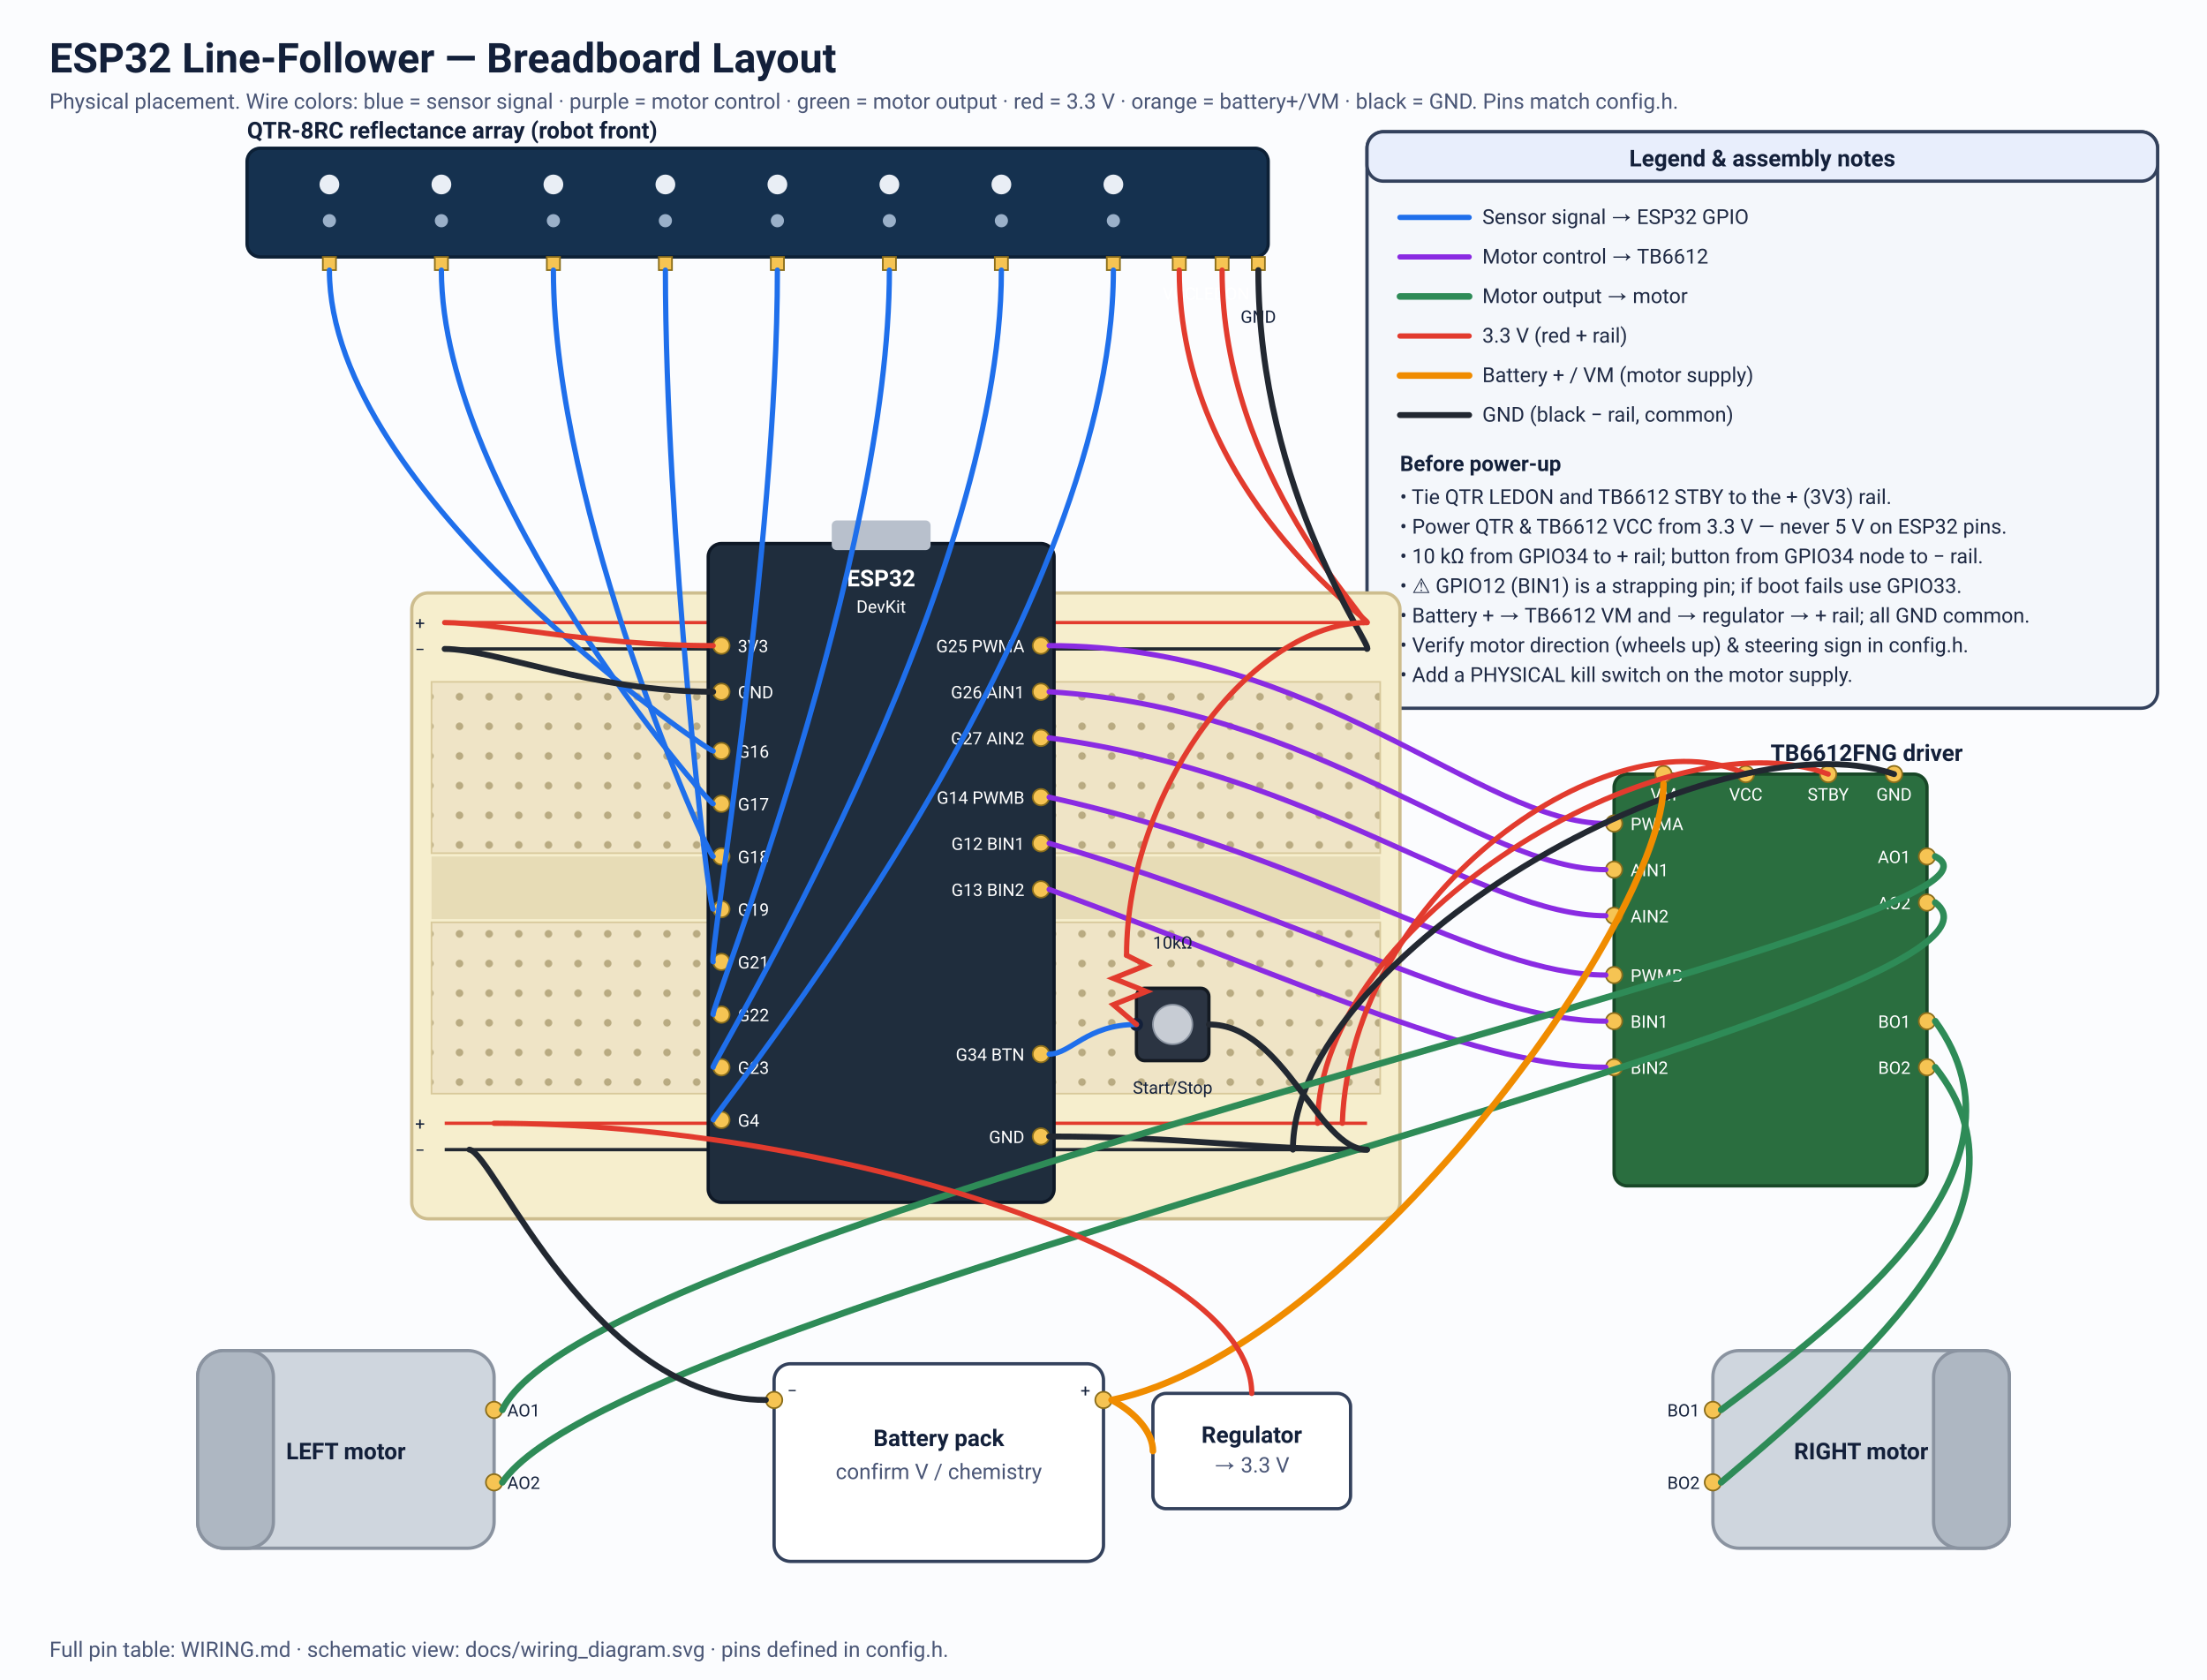
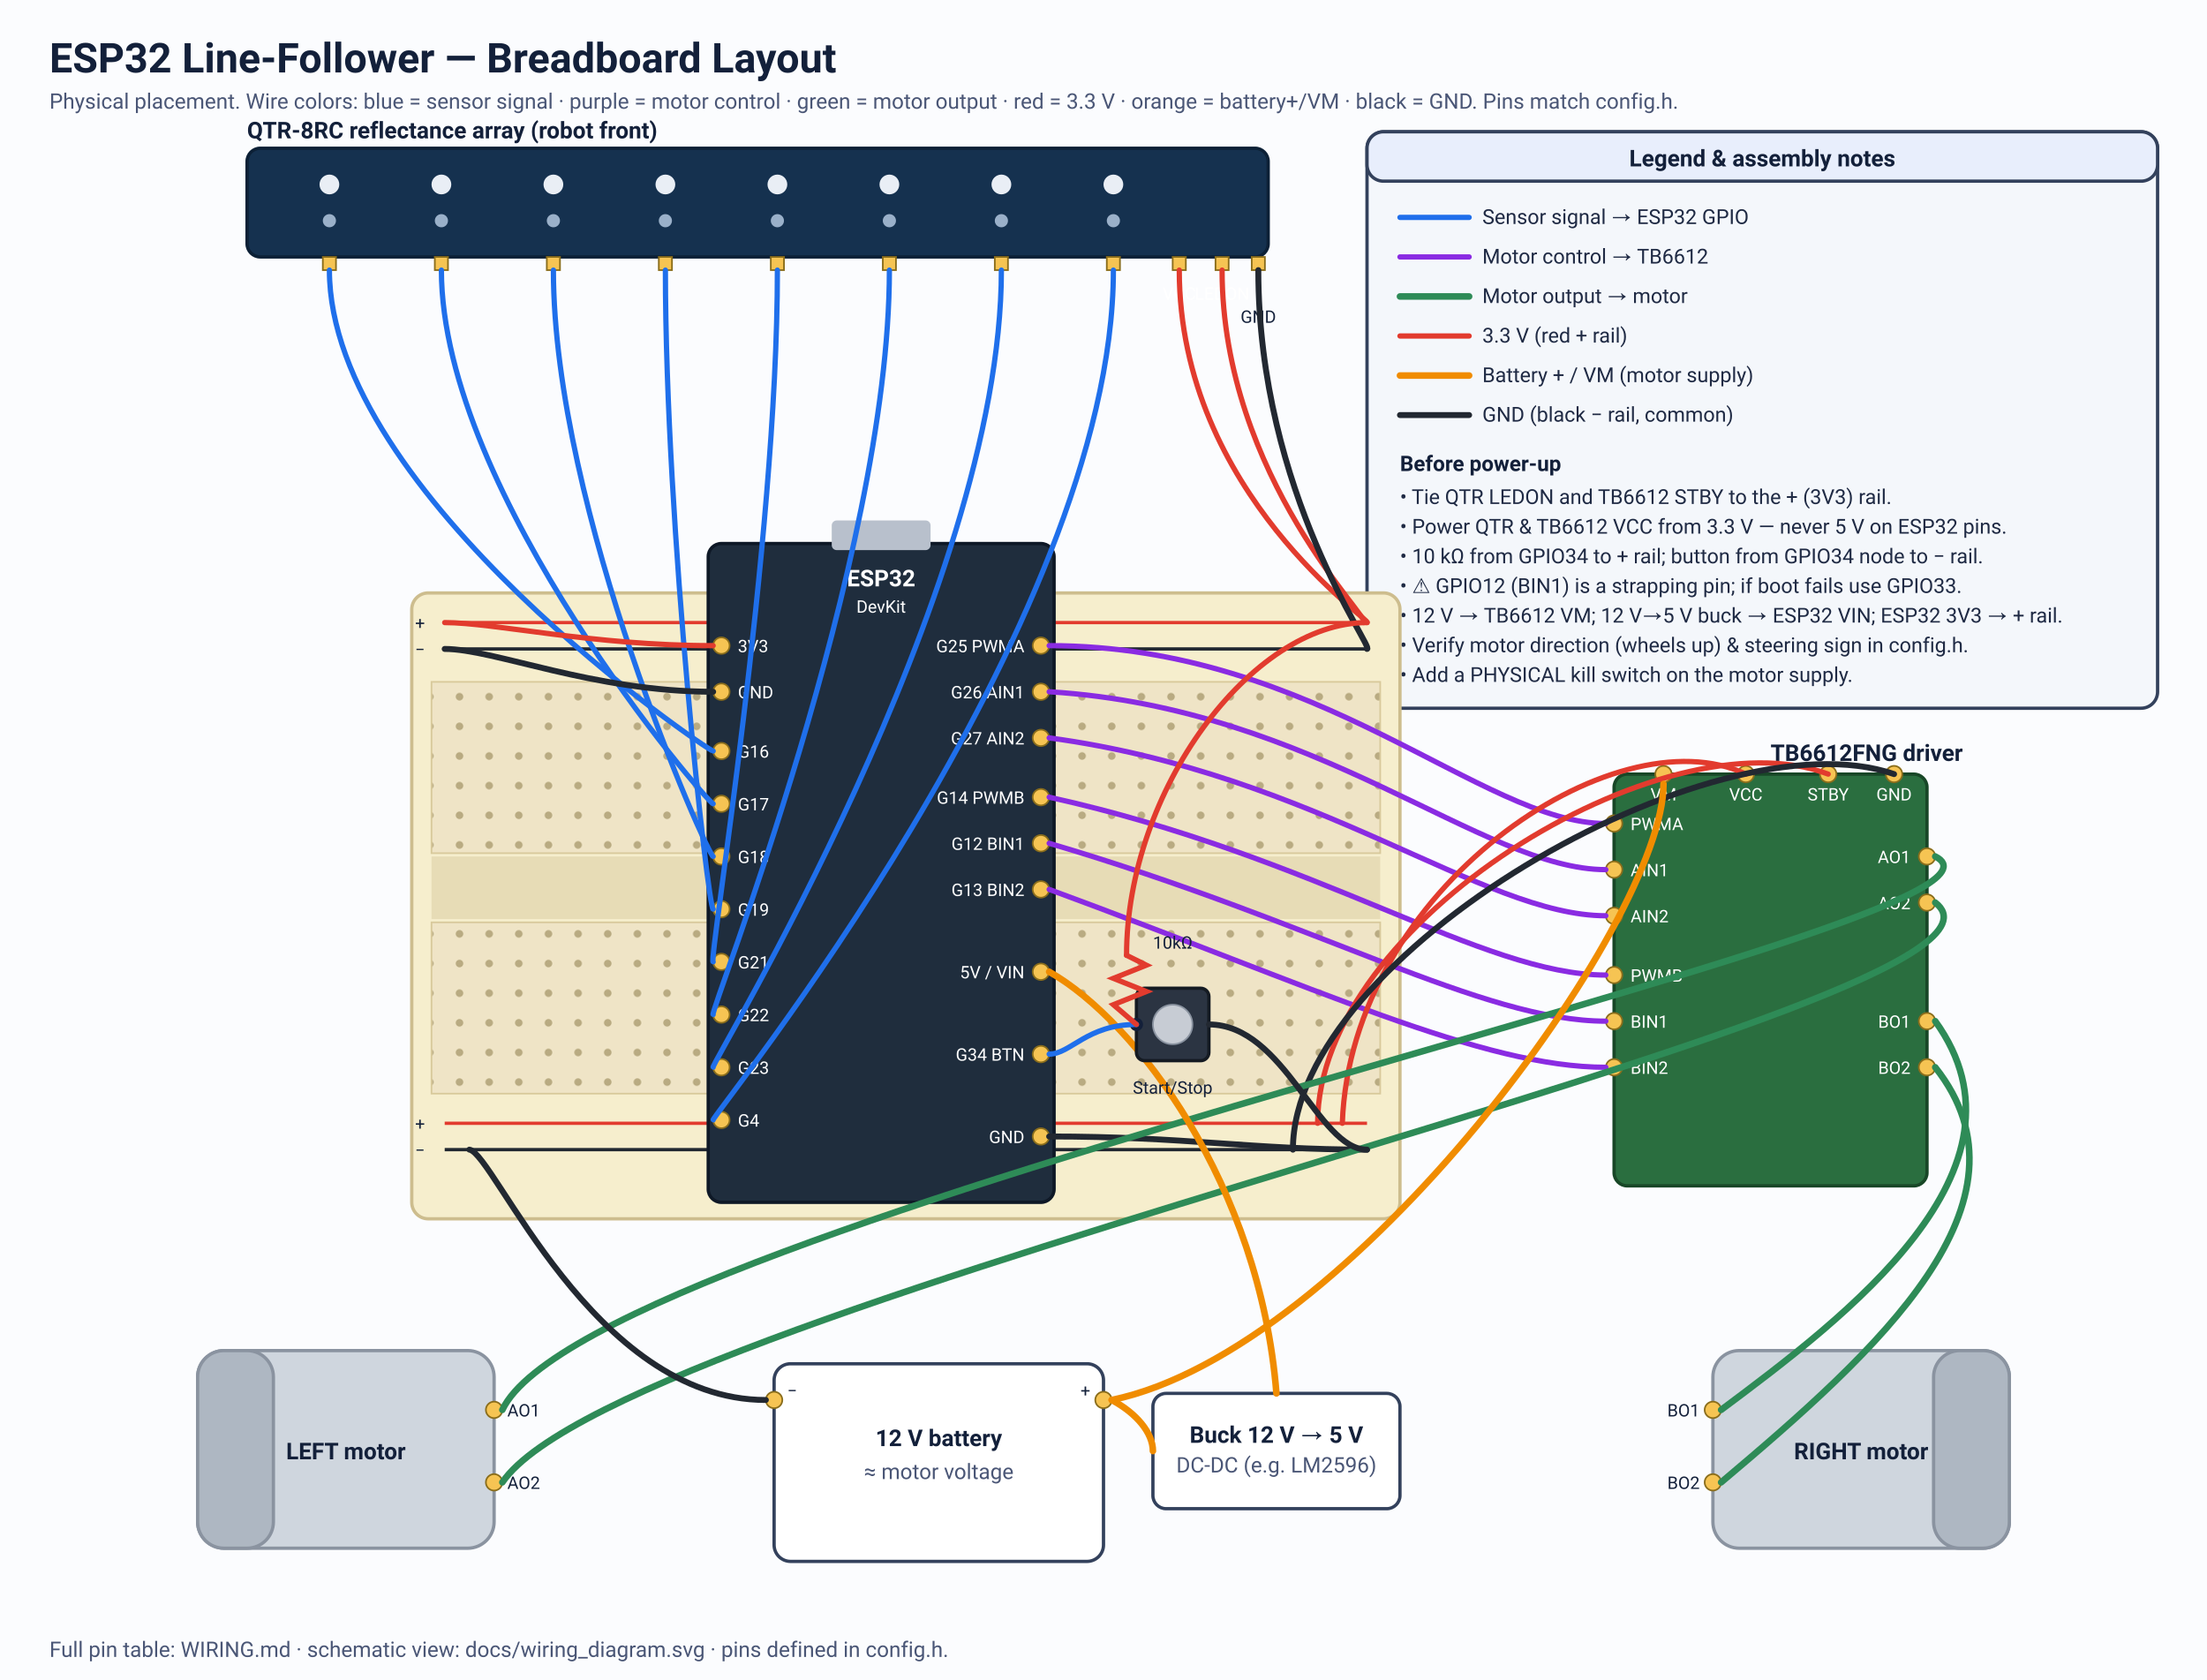
<svg xmlns="http://www.w3.org/2000/svg" viewBox="0 0 1340 1020" font-family="'Segoe UI',Roboto,Helvetica,Arial,sans-serif">
  <style>
    .bg    { fill:#fbfcfe; }
    .title { fill:#13203a; font-size:25px; font-weight:700; }
    .sub   { fill:#4a5676; font-size:13px; }
    .bt    { fill:#ffffff; font-size:14px; font-weight:700; }
    .btd   { fill:#13203a; font-size:14px; font-weight:700; }
    .lab   { fill:#ffffff; font-size:10.5px; }
    .labd  { fill:#13203a; font-size:10.5px; }
    .note  { fill:#1f2a44; font-size:12.5px; }
    .noteb { fill:#13203a; font-size:13px; font-weight:700; }
    .wsig  { stroke:#1f6feb; stroke-width:3.2; fill:none; stroke-linecap:round; }
    .wmot  { stroke:#8a2be2; stroke-width:3.2; fill:none; stroke-linecap:round; }
    .wout  { stroke:#2e8b57; stroke-width:4;   fill:none; stroke-linecap:round; }
    .w3v3  { stroke:#e23b2e; stroke-width:3.2; fill:none; stroke-linecap:round; }
    .wvm   { stroke:#f08c00; stroke-width:4;   fill:none; stroke-linecap:round; }
    .wgnd  { stroke:#222831; stroke-width:3.6; fill:none; stroke-linecap:round; }
    .pad   { fill:#f6c453; stroke:#8a6d1b; stroke-width:1; }
  </style>
  <defs>
    <pattern id="holes" width="18" height="18" patternUnits="userSpaceOnUse">
      <rect width="18" height="18" fill="#efe4c6" />
      <circle cx="9" cy="9" r="2.3" fill="#b9ab82" />
    </pattern>
  </defs>
  <rect class="bg" x="0" y="0" width="1340" height="1020" />
  <text class="title" x="30" y="44">ESP32 Line-Follower — Breadboard Layout</text>
  <text class="sub" x="30" y="66">Physical placement. Wire colors: blue = sensor signal · purple = motor control · green = motor output · red = 3.3 V · orange = battery+/VM · black = GND. Pins match config.h.</text>
  <rect x="150" y="90" width="620" height="66" rx="8" fill="#15314f" stroke="#0c2036" stroke-width="2" />
  <text class="btd" x="150" y="84" dominant-baseline="auto">QTR-8RC reflectance array (robot front)</text>
  <g>
    <g fill="#e9eef5">
      <circle cx="200" cy="112" r="6" />
      <circle cx="200" cy="134" r="4" fill="#9ab0c9" />
      <circle cx="268" cy="112" r="6" />
      <circle cx="268" cy="134" r="4" fill="#9ab0c9" />
      <circle cx="336" cy="112" r="6" />
      <circle cx="336" cy="134" r="4" fill="#9ab0c9" />
      <circle cx="404" cy="112" r="6" />
      <circle cx="404" cy="134" r="4" fill="#9ab0c9" />
      <circle cx="472" cy="112" r="6" />
      <circle cx="472" cy="134" r="4" fill="#9ab0c9" />
      <circle cx="540" cy="112" r="6" />
      <circle cx="540" cy="134" r="4" fill="#9ab0c9" />
      <circle cx="608" cy="112" r="6" />
      <circle cx="608" cy="134" r="4" fill="#9ab0c9" />
      <circle cx="676" cy="112" r="6" />
      <circle cx="676" cy="134" r="4" fill="#9ab0c9" />
    </g>
  </g>
  <g>
    <rect class="pad" x="196" y="156" width="8" height="8" />
    <rect class="pad" x="264" y="156" width="8" height="8" />
    <rect class="pad" x="332" y="156" width="8" height="8" />
    <rect class="pad" x="400" y="156" width="8" height="8" />
    <rect class="pad" x="468" y="156" width="8" height="8" />
    <rect class="pad" x="536" y="156" width="8" height="8" />
    <rect class="pad" x="604" y="156" width="8" height="8" />
    <rect class="pad" x="672" y="156" width="8" height="8" />
    <rect class="pad" x="712" y="156" width="8" height="8" />
    <text class="lab" x="716" y="182" text-anchor="middle">VCC</text>
    <rect class="pad" x="738" y="156" width="8" height="8" />
    <text class="lab" x="742" y="182" text-anchor="middle" fill="#13203a">LEDON</text>
    <rect class="pad" x="760" y="156" width="8" height="8" />
    <text class="labd" x="764" y="196" text-anchor="middle">GND</text>
  </g>
  <rect x="830" y="80" width="480" height="350" rx="10" fill="#f4f7fb" stroke="#33415c" stroke-width="2" />
  <rect x="830" y="80" width="480" height="30" rx="10" fill="#e8eefc" stroke="#33415c" stroke-width="2" />
  <text class="btd" x="1070" y="101" text-anchor="middle">Legend &amp; assembly notes</text>
  <g>
    <line class="wsig" x1="850" y1="132" x2="892" y2="132" />
    <text class="note" x="900" y="136">Sensor signal → ESP32 GPIO</text>
    <line class="wmot" x1="850" y1="156" x2="892" y2="156" />
    <text class="note" x="900" y="160">Motor control → TB6612</text>
    <line class="wout" x1="850" y1="180" x2="892" y2="180" />
    <text class="note" x="900" y="184">Motor output → motor</text>
    <line class="w3v3" x1="850" y1="204" x2="892" y2="204" />
    <text class="note" x="900" y="208">3.3 V (red + rail)</text>
    <line class="wvm" x1="850" y1="228" x2="892" y2="228" />
    <text class="note" x="900" y="232">Battery + / VM (motor supply)</text>
    <line class="wgnd" x1="850" y1="252" x2="892" y2="252" />
    <text class="note" x="900" y="256">GND (black − rail, common)</text>
  </g>
  <text class="noteb" x="850" y="286">Before power-up</text>
  <text class="note" x="850" y="306">• Tie QTR LEDON and TB6612 STBY to the + (3V3) rail.</text>
  <text class="note" x="850" y="324">• Power QTR &amp; TB6612 VCC from 3.3 V — never 5 V on ESP32 pins.</text>
  <text class="note" x="850" y="342">• 10 kΩ from GPIO34 to + rail; button from GPIO34 node to − rail.</text>
  <text class="note" x="850" y="360">• ⚠ GPIO12 (BIN1) is a strapping pin; if boot fails use GPIO33.</text>
-   <text class="note" x="850" y="378">• Battery + → TB6612 VM and → regulator → + rail; all GND common.</text>
+   <text class="note" x="850" y="378">• 12 V → TB6612 VM; 12 V→5 V buck → ESP32 VIN; ESP32 3V3 → + rail.</text>
  <text class="note" x="850" y="396">• Verify motor direction (wheels up) &amp; steering sign in config.h.</text>
  <text class="note" x="850" y="414">• Add a PHYSICAL kill switch on the motor supply.</text>
  <rect x="250" y="360" width="600" height="380" rx="10" fill="#f6eecd" stroke="#cdbd8e" stroke-width="2" />
  <line x1="270" y1="378" x2="830" y2="378" stroke="#e23b2e" stroke-width="2" />
  <text class="labd" x="258" y="382" text-anchor="end" fill="#e23b2e">+</text>
  <line x1="270" y1="394" x2="830" y2="394" stroke="#222831" stroke-width="2" />
  <text class="labd" x="258" y="398" text-anchor="end">−</text>
  <rect x="262" y="414" width="576" height="104" fill="url(#holes)" stroke="#d8c99b" />
  <rect x="262" y="560" width="576" height="104" fill="url(#holes)" stroke="#d8c99b" />
  <rect x="262" y="520" width="576" height="38" fill="#e7dcb6" />
  <text class="sub" x="550" y="543" text-anchor="middle" fill="#9a8a5a">center channel</text>
  <line x1="270" y1="682" x2="830" y2="682" stroke="#e23b2e" stroke-width="2" />
  <text class="labd" x="258" y="686" text-anchor="end" fill="#e23b2e">+</text>
  <line x1="270" y1="698" x2="830" y2="698" stroke="#222831" stroke-width="2" />
  <text class="labd" x="258" y="702" text-anchor="end">−</text>
  <rect x="430" y="330" width="210" height="400" rx="8" fill="#1f2d3d" stroke="#0e1826" stroke-width="2" />
  <rect x="505" y="316" width="60" height="18" rx="3" fill="#b8c0cc" />
  <text class="bt" x="535" y="356" text-anchor="middle">ESP32</text>
  <text class="lab" x="535" y="372" text-anchor="middle" fill="#9fb0c4">DevKit</text>
  <g>
    <circle class="pad" cx="438" cy="392" r="5" />
    <text class="lab" x="448" y="396">3V3</text>
    <circle class="pad" cx="438" cy="420" r="5" />
    <text class="lab" x="448" y="424">GND</text>
    <circle class="pad" cx="438" cy="456" r="5" />
    <text class="lab" x="448" y="460">G16</text>
    <circle class="pad" cx="438" cy="488" r="5" />
    <text class="lab" x="448" y="492">G17</text>
    <circle class="pad" cx="438" cy="520" r="5" />
    <text class="lab" x="448" y="524">G18</text>
    <circle class="pad" cx="438" cy="552" r="5" />
    <text class="lab" x="448" y="556">G19</text>
    <circle class="pad" cx="438" cy="584" r="5" />
    <text class="lab" x="448" y="588">G21</text>
    <circle class="pad" cx="438" cy="616" r="5" />
    <text class="lab" x="448" y="620">G22</text>
    <circle class="pad" cx="438" cy="648" r="5" />
    <text class="lab" x="448" y="652">G23</text>
    <circle class="pad" cx="438" cy="680" r="5" />
    <text class="lab" x="448" y="684">G4</text>
  </g>
  <g>
    <circle class="pad" cx="632" cy="392" r="5" />
    <text class="lab" x="622" y="396" text-anchor="end">G25 PWMA</text>
    <circle class="pad" cx="632" cy="420" r="5" />
    <text class="lab" x="622" y="424" text-anchor="end">G26 AIN1</text>
    <circle class="pad" cx="632" cy="448" r="5" />
    <text class="lab" x="622" y="452" text-anchor="end">G27 AIN2</text>
    <circle class="pad" cx="632" cy="484" r="5" />
    <text class="lab" x="622" y="488" text-anchor="end">G14 PWMB</text>
    <circle class="pad" cx="632" cy="512" r="5" />
    <text class="lab" x="622" y="516" text-anchor="end">G12 BIN1</text>
    <circle class="pad" cx="632" cy="540" r="5" />
    <text class="lab" x="622" y="544" text-anchor="end">G13 BIN2</text>
+     <circle class="pad" cx="632" cy="590" r="5" />
+     <text class="lab" x="622" y="594" text-anchor="end">5V / VIN</text>
    <circle class="pad" cx="632" cy="640" r="5" />
    <text class="lab" x="622" y="644" text-anchor="end">G34 BTN</text>
    <circle class="pad" cx="632" cy="690" r="5" />
    <text class="lab" x="622" y="694" text-anchor="end">GND</text>
  </g>
  <rect x="980" y="470" width="190" height="250" rx="8" fill="#2a6e3f" stroke="#184727" stroke-width="2" />
  <text class="btd" x="1075" y="462" text-anchor="start">TB6612FNG driver</text>
  <g>
    <circle class="pad" cx="980" cy="500" r="5" />
    <text class="lab" x="990" y="504">PWMA</text>
    <circle class="pad" cx="980" cy="528" r="5" />
    <text class="lab" x="990" y="532">AIN1</text>
    <circle class="pad" cx="980" cy="556" r="5" />
    <text class="lab" x="990" y="560">AIN2</text>
    <circle class="pad" cx="980" cy="592" r="5" />
    <text class="lab" x="990" y="596">PWMB</text>
    <circle class="pad" cx="980" cy="620" r="5" />
    <text class="lab" x="990" y="624">BIN1</text>
    <circle class="pad" cx="980" cy="648" r="5" />
    <text class="lab" x="990" y="652">BIN2</text>
  </g>
  <g>
    <circle class="pad" cx="1010" cy="470" r="5" />
    <text class="lab" x="1010" y="486" text-anchor="middle">VM</text>
    <circle class="pad" cx="1060" cy="470" r="5" />
    <text class="lab" x="1060" y="486" text-anchor="middle">VCC</text>
    <circle class="pad" cx="1110" cy="470" r="5" />
    <text class="lab" x="1110" y="486" text-anchor="middle">STBY</text>
    <circle class="pad" cx="1150" cy="470" r="5" />
    <text class="lab" x="1150" y="486" text-anchor="middle">GND</text>
  </g>
  <g>
    <circle class="pad" cx="1170" cy="520" r="5" />
    <text class="lab" x="1160" y="524" text-anchor="end">AO1</text>
    <circle class="pad" cx="1170" cy="548" r="5" />
    <text class="lab" x="1160" y="552" text-anchor="end">AO2</text>
    <circle class="pad" cx="1170" cy="620" r="5" />
    <text class="lab" x="1160" y="624" text-anchor="end">BO1</text>
    <circle class="pad" cx="1170" cy="648" r="5" />
    <text class="lab" x="1160" y="652" text-anchor="end">BO2</text>
  </g>
  <g>
    <rect x="120" y="820" width="180" height="120" rx="16" fill="#cfd6de" stroke="#8a93a0" stroke-width="2" />
    <rect x="120" y="820" width="46" height="120" rx="16" fill="#aeb7c2" stroke="#8a93a0" stroke-width="2" />
    <text class="btd" x="210" y="886" text-anchor="middle">LEFT motor</text>
    <circle class="pad" cx="300" cy="856" r="5" />
    <text class="labd" x="308" y="860">AO1</text>
    <circle class="pad" cx="300" cy="900" r="5" />
    <text class="labd" x="308" y="904">AO2</text>
  </g>
  <g>
    <rect x="1040" y="820" width="180" height="120" rx="16" fill="#cfd6de" stroke="#8a93a0" stroke-width="2" />
    <rect x="1174" y="820" width="46" height="120" rx="16" fill="#aeb7c2" stroke="#8a93a0" stroke-width="2" />
    <text class="btd" x="1130" y="886" text-anchor="middle">RIGHT motor</text>
    <circle class="pad" cx="1040" cy="856" r="5" />
    <text class="labd" x="1032" y="860" text-anchor="end">BO1</text>
    <circle class="pad" cx="1040" cy="900" r="5" />
    <text class="labd" x="1032" y="904" text-anchor="end">BO2</text>
  </g>
  <rect x="470" y="828" width="200" height="120" rx="10" fill="#ffffff" stroke="#33415c" stroke-width="2" />
-   <text class="btd" x="570" y="878" text-anchor="middle">Battery pack</text>
-   <text class="sub" x="570" y="898" text-anchor="middle">confirm V / chemistry</text>
+   <text class="btd" x="570" y="878" text-anchor="middle">12 V battery</text>
+   <text class="sub" x="570" y="898" text-anchor="middle">≈ motor voltage</text>
  <circle class="pad" cx="670" cy="850" r="5" />
  <text class="labd" x="662" y="848" text-anchor="end">+</text>
  <circle class="pad" cx="470" cy="850" r="5" />
  <text class="labd" x="478" y="848">−</text>
-   <rect x="700" y="846" width="120" height="70" rx="8" fill="#ffffff" stroke="#33415c" stroke-width="2" />
-   <text class="btd" x="760" y="876" text-anchor="middle">Regulator</text>
-   <text class="sub" x="760" y="894" text-anchor="middle">→ 3.3 V</text>
+   <rect x="700" y="846" width="150" height="70" rx="8" fill="#ffffff" stroke="#33415c" stroke-width="2" />
+   <text class="btd" x="775" y="876" text-anchor="middle">Buck 12 V → 5 V</text>
+   <text class="sub" x="775" y="894" text-anchor="middle">DC-DC (e.g. LM2596)</text>
  <g class="wsig">
    <path d="M200,164 C200,300 430,456 433,456" />
    <path d="M268,164 C268,300 430,488 433,488" />
    <path d="M336,164 C336,310 430,520 433,520" />
    <path d="M404,164 C404,320 430,552 433,552" />
    <path d="M472,164 C472,330 430,584 433,584" />
    <path d="M540,164 C540,340 430,616 433,616" />
    <path d="M608,164 C608,360 430,648 433,648" />
    <path d="M676,164 C676,380 430,680 433,680" />
  </g>
  <path class="w3v3" d="M716,164 C716,300 835,378 830,378" />
  <path class="w3v3" d="M742,164 C742,290 835,378 828,378" />
  <path class="wgnd" d="M764,164 C764,300 835,394 830,394" />
  <path class="w3v3" d="M433,392 C360,392 300,378 270,378" />
  <path class="wgnd" d="M433,420 C360,420 300,394 270,394" />
  <path class="wgnd" d="M637,690 C720,690 760,698 830,698" />
  <g class="wmot">
    <path d="M637,392 C800,392 900,500 975,500" />
    <path d="M637,420 C800,430 900,528 975,528" />
    <path d="M637,448 C800,470 900,556 975,556" />
    <path d="M637,484 C800,520 900,592 975,592" />
    <path d="M637,512 C800,560 900,620 975,620" />
    <path d="M637,540 C800,600 900,648 975,648" />
  </g>
  <path class="w3v3" d="M1060,470 C980,432 820,540 815,682" />
  <path class="w3v3" d="M1110,470 C1010,432 800,560 800,682" />
  <path class="wgnd" d="M1150,470 C1040,432 785,580 785,698" />
  <path class="wout" d="M1175,520 C1255,560 360,740 305,856" />
  <path class="wout" d="M1175,548 C1255,610 380,790 305,900" />
  <path class="wout" d="M1175,620 C1240,710 1120,800 1045,856" />
  <path class="wout" d="M1175,648 C1240,730 1140,820 1045,900" />
  <path class="wvm" d="M675,850 C820,820 1010,560 1010,476" />
  <path class="wvm" d="M675,850 C690,858 700,870 700,881" />
-   <path class="w3v3" d="M760,846 C760,760 500,682 300,682" />
+   <path class="wvm" d="M775,846 C765,720 690,620 637,590" />
+   <text class="labd" x="690" y="640">5 V</text>
  <path class="wgnd" d="M465,850 C360,850 300,700 285,698" />
  <rect x="690" y="600" width="44" height="44" rx="5" fill="#2b3442" stroke="#141a22" stroke-width="2" />
  <circle cx="712" cy="622" r="12" fill="#c7ccd4" stroke="#8a93a0" />
  <text class="labd" x="712" y="664" text-anchor="middle">Start/Stop</text>
  <circle cx="690" cy="622" r="4" fill="#13203a" />
  <path class="wsig" d="M690,622 C660,622 650,640 637,640" />
  <polyline class="w3v3" points="690,622 676,610 696,602 676,594 696,586 684,580" />
  <path class="w3v3" d="M684,580 C684,480 760,378 830,378" />
  <text class="labd" x="700" y="576">10kΩ</text>
  <path class="wgnd" d="M734,622 C780,622 800,698 830,698" />
  <text class="sub" x="30" y="1006">Full pin table: WIRING.md · schematic view: docs/wiring_diagram.svg · pins defined in config.h.</text>
</svg>
